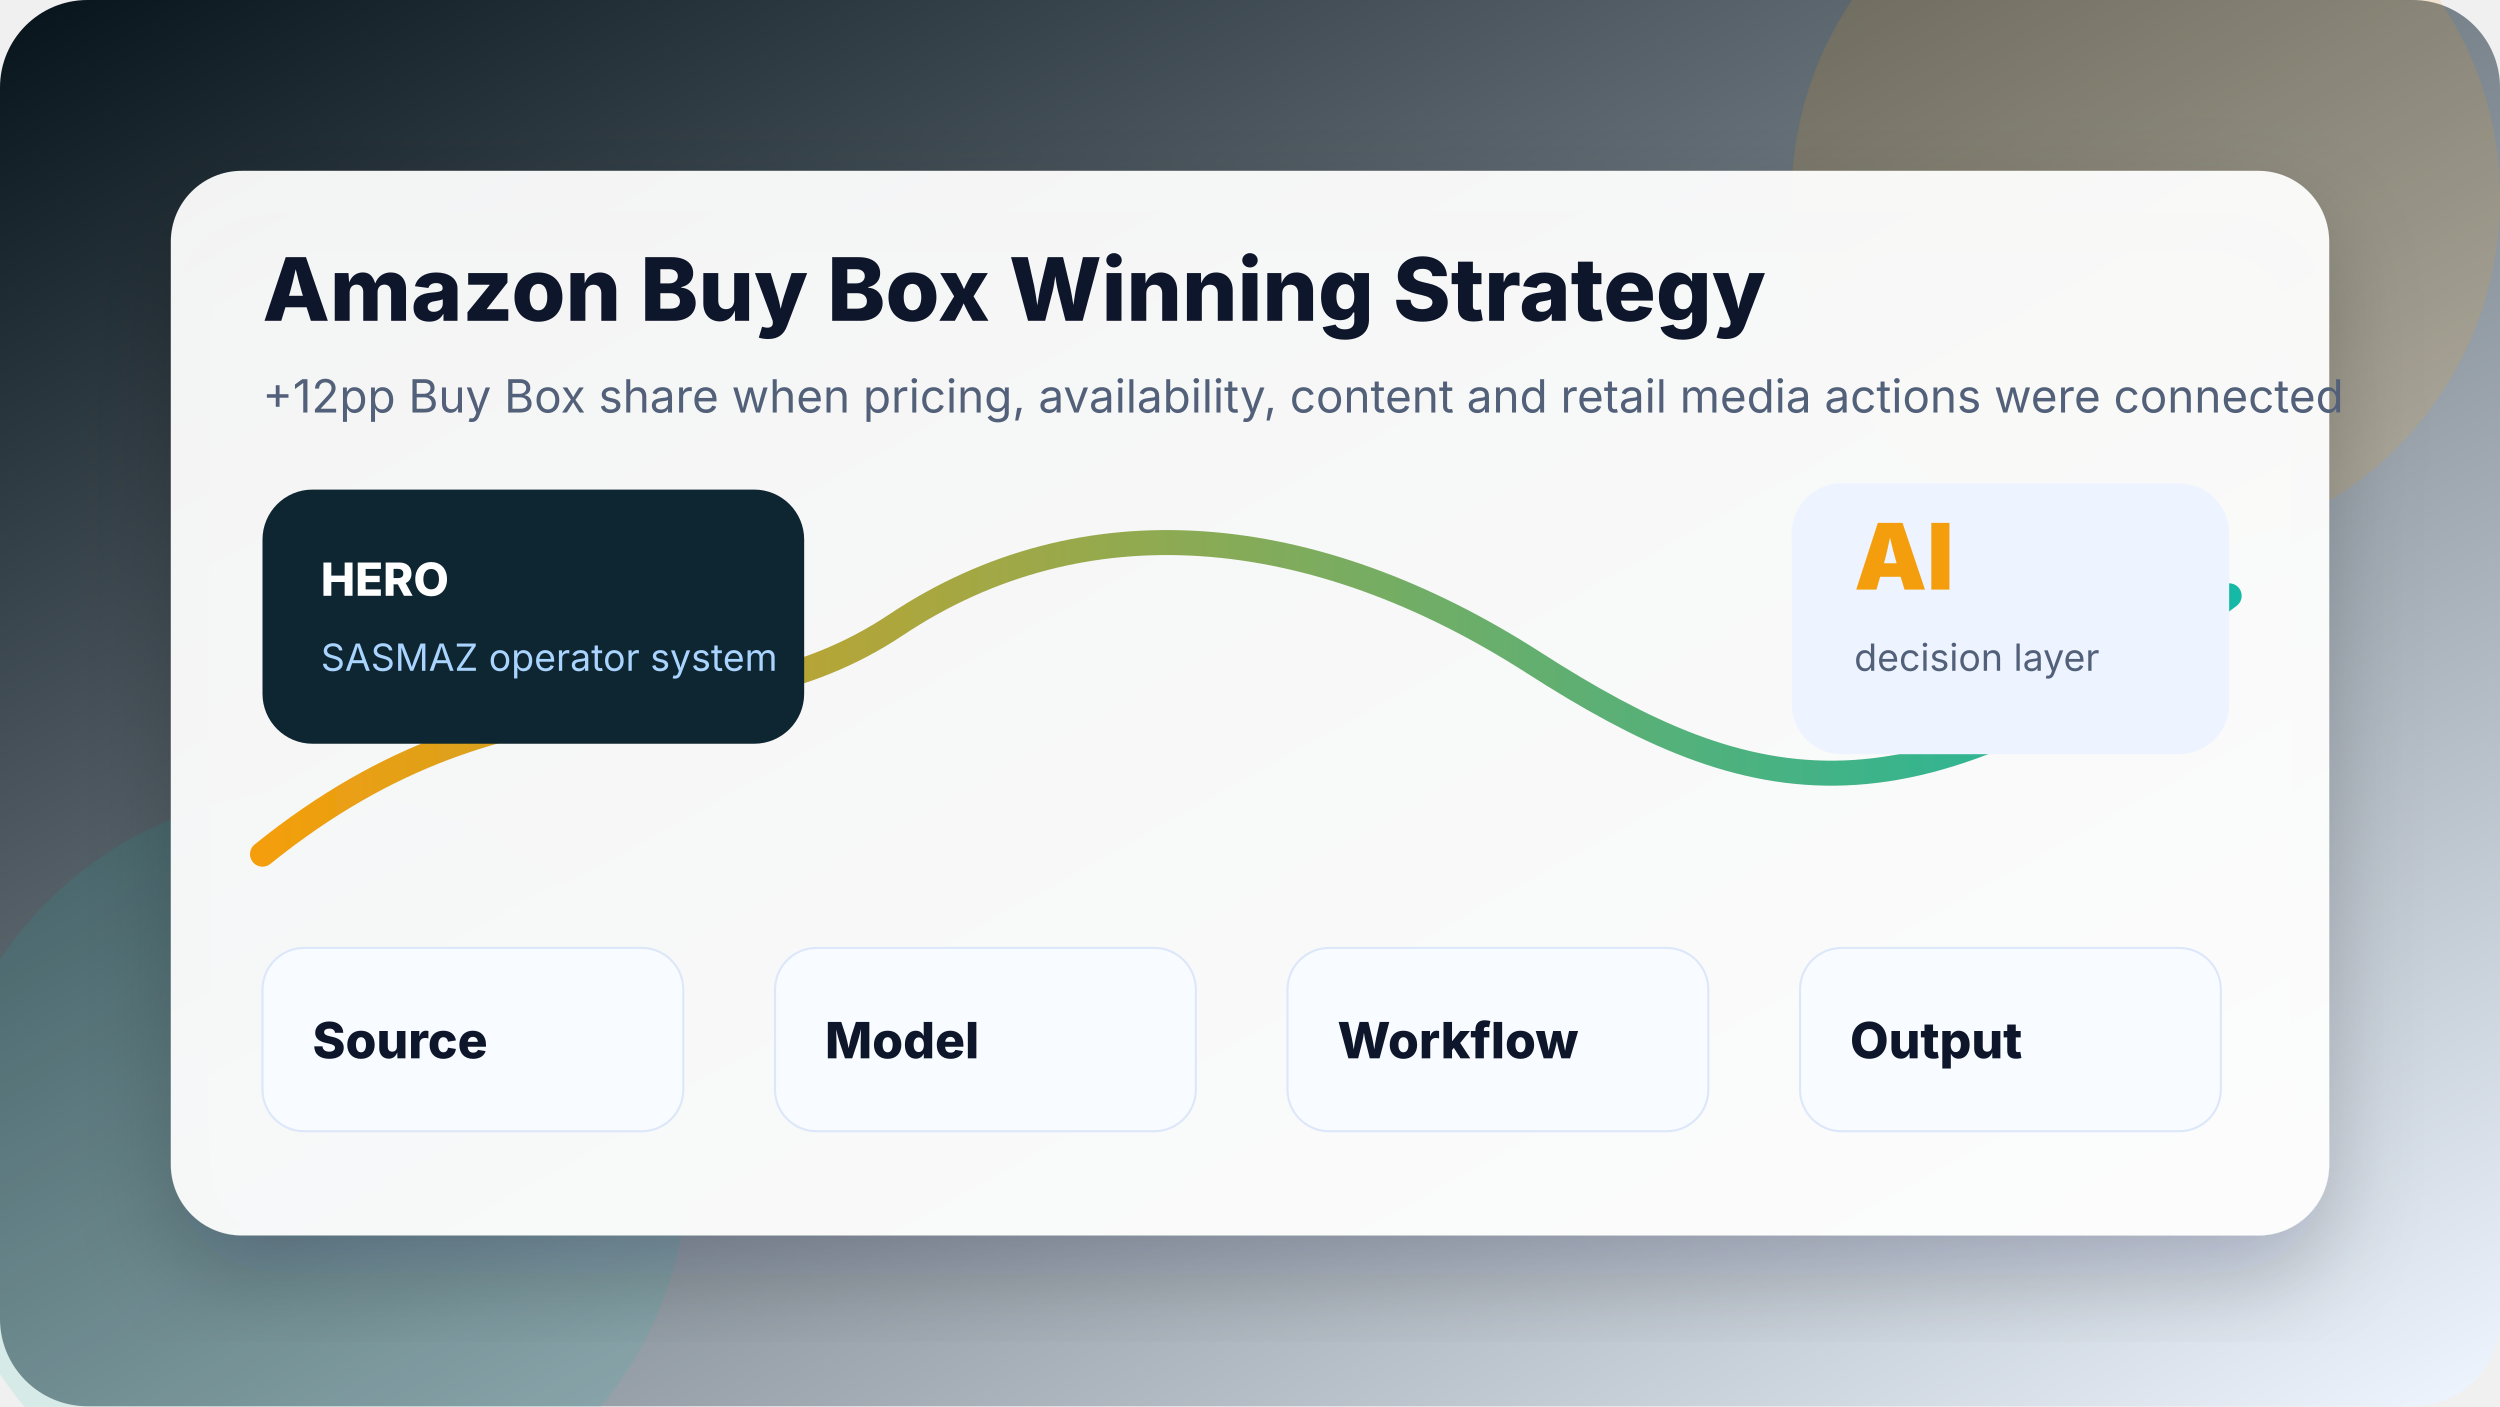
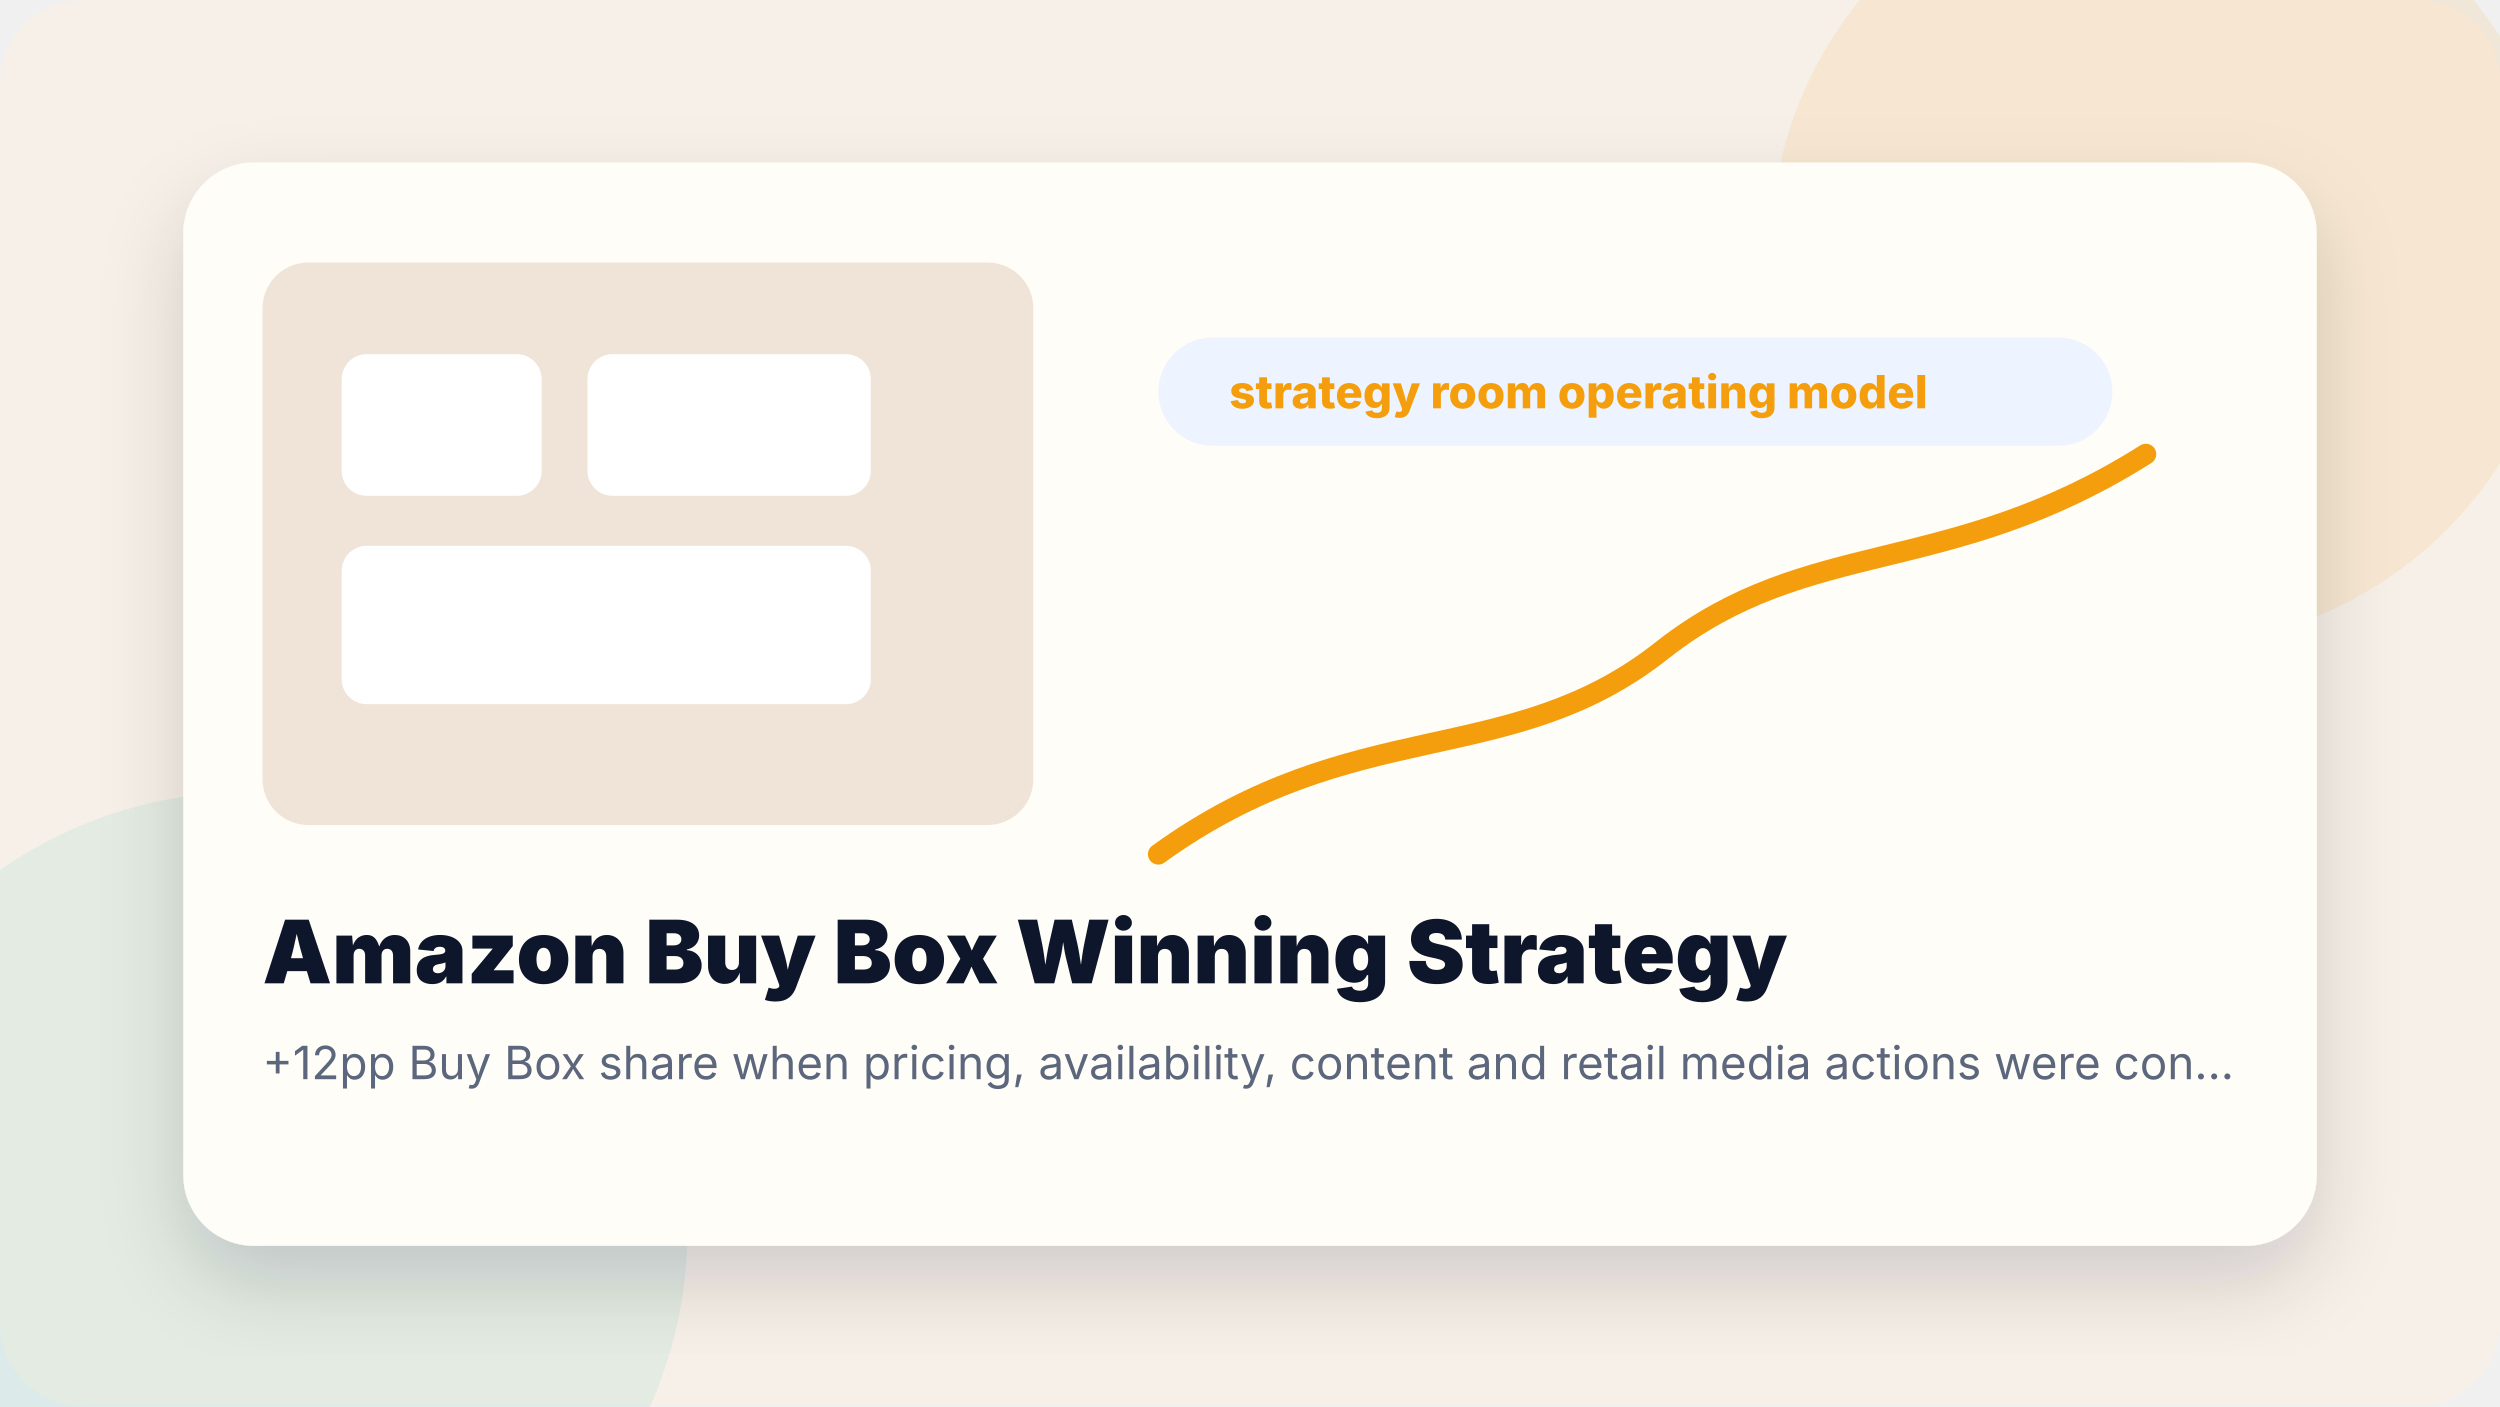
<svg xmlns="http://www.w3.org/2000/svg" width="1200" height="675" viewBox="0 0 1200 675">
  <defs>
-     <linearGradient id="bg" x1="0" x2="1" y1="0" y2="1">
-       <stop stop-color="#06131a" />
-       <stop offset="1" stop-color="#eff6ff" />
-     </linearGradient>
-     <linearGradient id="line" x1="0" x2="1">
-       <stop stop-color="#f59e0b" />
-       <stop offset="1" stop-color="#14b8a6" />
-     </linearGradient>
    <filter id="shadow">
-       <feDropShadow dx="0" dy="20" stdDeviation="22" flood-color="#0f172a" flood-opacity="0.22" />
+       <feDropShadow dx="0" dy="18" stdDeviation="20" flood-color="#0f172a" flood-opacity="0.16" />
    </filter>
  </defs>
-   <rect width="1200" height="675" rx="42" fill="url(#bg)" />
-   <circle cx="1030" cy="95" r="170" fill="#f59e0b" opacity="0.14" />
-   <circle cx="150" cy="560" r="180" fill="#14b8a6" opacity="0.12" />
+   <rect width="1200" height="675" rx="40" fill="#f7f0e8" />
+   <circle cx="1040" cy="120" r="190" fill="#f59e0b" opacity="0.10" />
+   <circle cx="120" cy="590" r="210" fill="#14b8a6" opacity="0.09" />
  <g filter="url(#shadow)">
-     <rect x="82" y="82" width="1036" height="511" rx="34" fill="white" opacity="0.94" />
-     <text x="126" y="154" font-family="Inter, Arial" font-size="42" font-weight="800" fill="#0f172a">Amazon Buy Box Winning Strategy</text>
-     <text x="126" y="198" font-family="Inter, Arial" font-size="22" fill="#526179">+12pp Buy Box share when pricing, availability, content and retail media actions were connected</text>
-     <path d="M126 410 C250 310 340 360 430 300 S630 250 736 318 S918 402 1070 286" fill="none" stroke="url(#line)" stroke-width="12" stroke-linecap="round" />
-     <rect x="126" y="455" width="202" height="88" rx="20" fill="#f8fbff" stroke="#dce7f9" />
-     <text x="150" y="508" font-family="Inter, Arial" font-size="24" font-weight="800" fill="#0f172a">Source</text>
-     <rect x="372" y="455" width="202" height="88" rx="20" fill="#f8fbff" stroke="#dce7f9" />
-     <text x="396" y="508" font-family="Inter, Arial" font-size="24" font-weight="800" fill="#0f172a">Model</text>
-     <rect x="618" y="455" width="202" height="88" rx="20" fill="#f8fbff" stroke="#dce7f9" />
-     <text x="642" y="508" font-family="Inter, Arial" font-size="24" font-weight="800" fill="#0f172a">Workflow</text>
-     <rect x="864" y="455" width="202" height="88" rx="20" fill="#f8fbff" stroke="#dce7f9" />
-     <text x="888" y="508" font-family="Inter, Arial" font-size="24" font-weight="800" fill="#0f172a">Output</text>
-     <rect x="126" y="235" width="260" height="122" rx="24" fill="#0f2530" />
-     <text x="154" y="286" font-family="Inter, Arial" font-size="22" font-weight="800" fill="white">HERO</text>
-     <text x="154" y="322" font-family="Inter, Arial" font-size="18" fill="#a9d4ff">SASMAZ operator system</text>
-     <rect x="860" y="232" width="210" height="130" rx="24" fill="#eef4ff" />
-     <text x="890" y="283" font-family="Inter, Arial" font-size="44" font-weight="900" fill="#f59e0b">AI</text>
-     <text x="890" y="322" font-family="Inter, Arial" font-size="18" fill="#526179">decision layer</text>
+     <rect x="88" y="78" width="1024" height="520" rx="34" fill="#fffdf8" />
+     <rect x="126" y="126" width="370" height="270" rx="22" fill="#efe4d7" />
+     <rect x="164" y="170" width="96" height="68" rx="12" fill="#ffffff" />
+     <rect x="282" y="170" width="136" height="68" rx="12" fill="#ffffff" />
+     <rect x="164" y="262" width="254" height="76" rx="12" fill="#ffffff" />
+     <path d="M556 410 C650 342 725 370 798 312 C868 257 935 278 1030 218" fill="none" stroke="#f59e0b" stroke-width="10" stroke-linecap="round" />
+     <rect x="556" y="162" width="458" height="52" rx="26" fill="#eef4ff" />
+     <text x="590" y="196" font-family="Inter, Arial" font-size="22" font-weight="800" fill="#f59e0b">strategy room operating model</text>
+     <text x="126" y="472" font-family="Inter, Arial" font-size="42" font-weight="900" fill="#0f172a">Amazon Buy Box Winning Strategy</text>
+     <text x="126" y="518" font-family="Inter, Arial" font-size="22" fill="#5b667b">+12pp Buy Box share when pricing, availability, content and retail media actions were con...</text>
  </g>
</svg>
